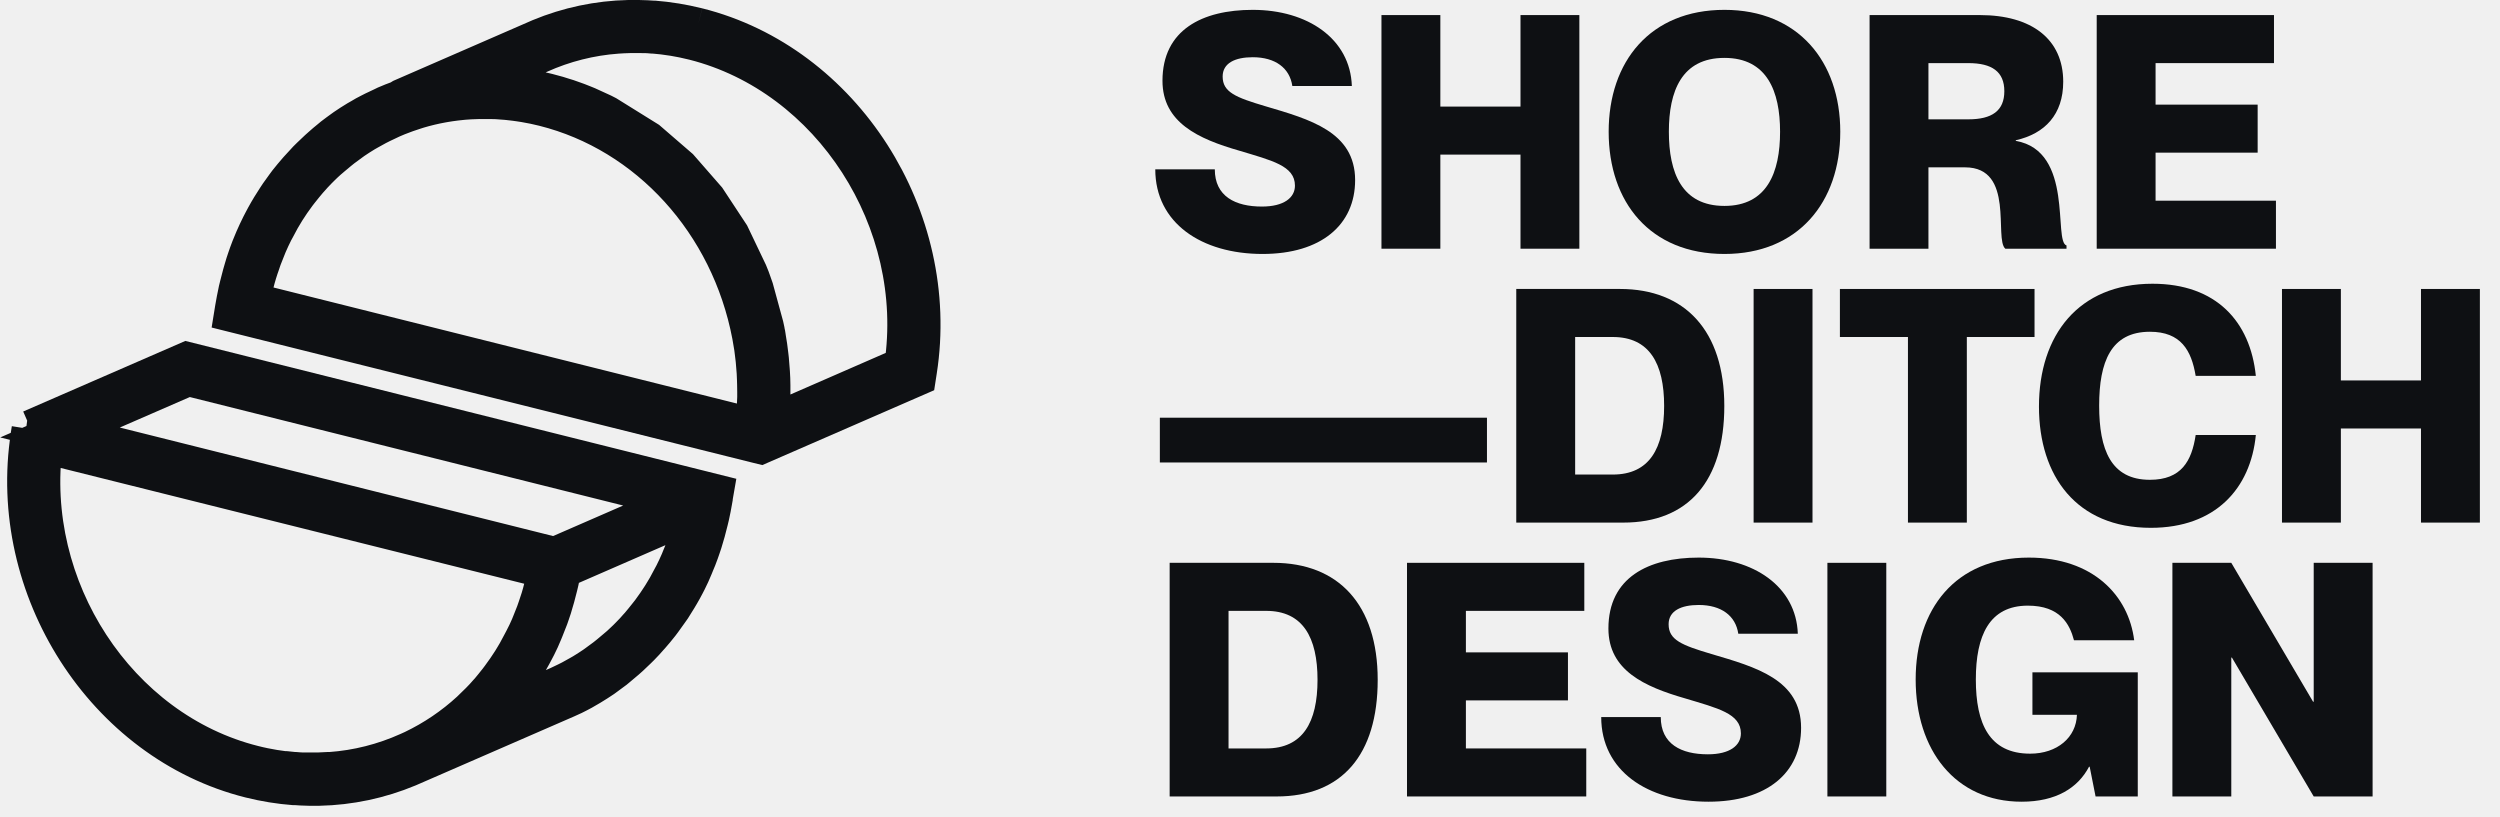
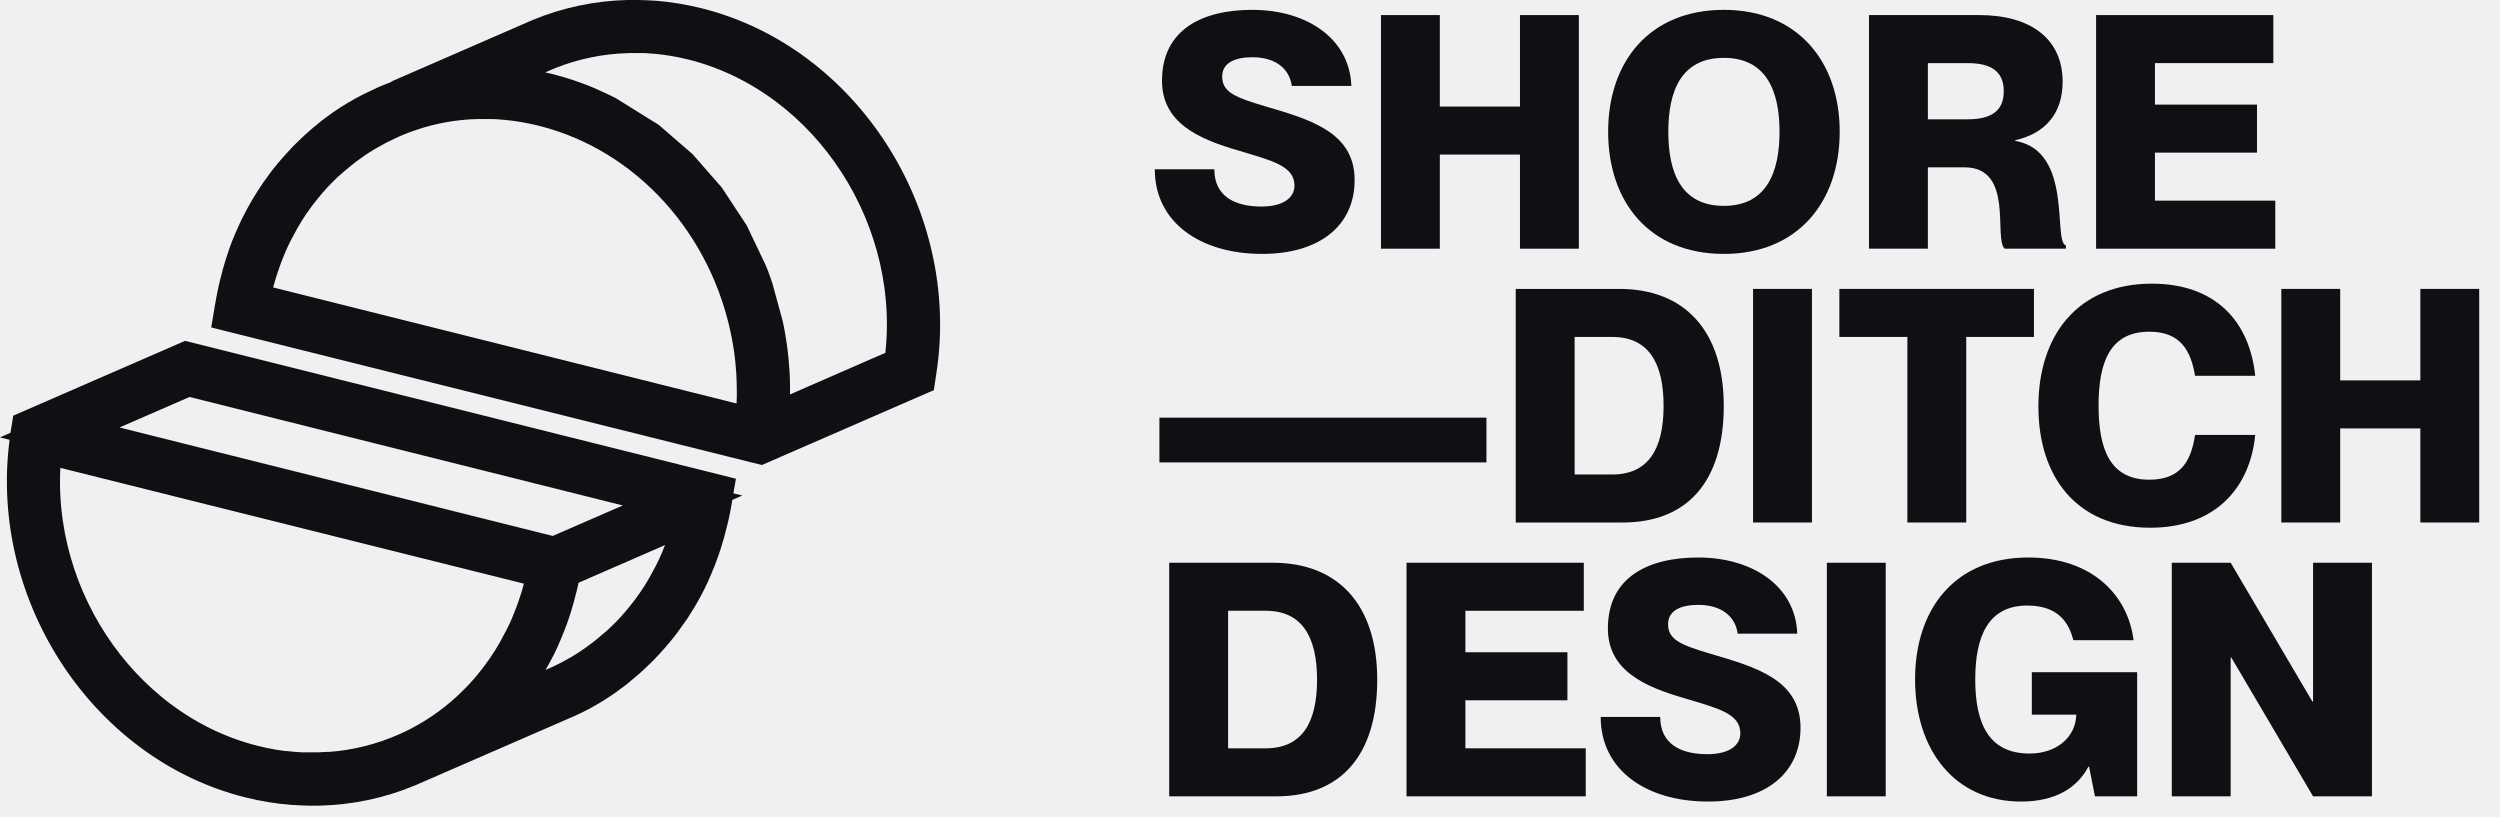
<svg xmlns="http://www.w3.org/2000/svg" width="101" height="33" viewBox="0 0 101 33" fill="none">
-   <g clip-path="url(#clip0_9418_1733)">
-     <path d="M51.126 4.293C49.924 3.936 49.395 3.725 49.395 3.091C49.395 2.55 49.897 2.312 50.611 2.312C51.523 2.312 52.104 2.748 52.21 3.474H54.615C54.549 1.56 52.818 0.398 50.611 0.398C48.576 0.398 46.964 1.204 46.964 3.263C46.964 4.953 48.417 5.613 50.069 6.088C51.377 6.484 52.316 6.695 52.316 7.5C52.316 7.989 51.867 8.345 50.981 8.345C49.911 8.345 49.078 7.936 49.078 6.84H46.673C46.673 9.005 48.536 10.26 51.007 10.26C53.373 10.26 54.747 9.085 54.747 7.276C54.747 5.322 52.91 4.821 51.126 4.293V4.293" fill="#0E1013" />
-     <path d="M55.811 0.609V10.048H58.19V6.246H61.428V10.048H63.806V0.609H61.428V4.306H58.19V0.609H55.811V0.609" fill="#0E1013" />
-     <path d="M69.668 10.26C72.642 10.26 74.347 8.174 74.347 5.322C74.347 2.484 72.642 0.398 69.668 0.398C66.669 0.398 64.99 2.484 64.99 5.322C64.99 8.174 66.669 10.26 69.668 10.26V10.26M69.668 8.319C67.937 8.319 67.422 6.972 67.422 5.322C67.422 3.685 67.937 2.339 69.668 2.339C71.386 2.339 71.915 3.685 71.915 5.322C71.915 6.972 71.386 8.319 69.668 8.319V8.319" fill="#0E1013" />
-     <path d="M75.531 10.048H77.909V6.761H79.39C81.412 6.761 80.553 9.652 81.015 10.048H83.487V9.916C82.945 9.758 83.804 6.101 81.438 5.692V5.666C82.614 5.402 83.354 4.623 83.354 3.303C83.354 1.586 82.086 0.609 79.984 0.609H75.531V10.048V10.048M77.909 2.55H79.522C80.473 2.55 80.975 2.893 80.975 3.685C80.975 4.477 80.473 4.821 79.522 4.821H77.909V2.55V2.55" fill="#0E1013" />
-     <path d="M87.085 4.227V2.55H91.869V0.609H84.707V10.048H91.948V8.108H87.085V6.167H91.209V4.227H87.085V4.227" fill="#0E1013" />
-     <path d="M46.858 16.875V18.684H60.073V16.875H46.858V16.875" fill="#0E1013" />
-     <path d="M61.257 21.113H65.579C68.209 21.113 69.662 19.436 69.662 16.4C69.662 13.364 68.076 11.674 65.447 11.674H61.257V21.113V21.113M63.636 13.615H65.156C66.636 13.615 67.231 14.684 67.231 16.4C67.231 18.116 66.636 19.172 65.156 19.172H63.636V13.615V13.615" fill="#0E1013" />
-     <path d="M70.846 11.674V21.113H73.225V11.674H70.846V11.674" fill="#0E1013" />
-     <path d="M77.081 21.113H79.46V13.615H82.195V11.674H74.332V13.615H77.081V21.113V21.113" fill="#0E1013" />
-     <path d="M88.705 15.185H91.136C90.912 12.994 89.537 11.463 86.96 11.463C83.974 11.463 82.374 13.535 82.374 16.426C82.374 19.238 83.894 21.324 86.894 21.324C89.498 21.324 90.925 19.74 91.136 17.575H88.705C88.546 18.631 88.123 19.384 86.855 19.384C85.282 19.384 84.806 18.169 84.806 16.387C84.806 14.618 85.282 13.403 86.855 13.403C88.11 13.403 88.533 14.156 88.705 15.185V15.185" fill="#0E1013" />
-     <path d="M92.192 11.674V21.113H94.571V17.311H97.808V21.113H100.187V11.674H97.808V15.37H94.571V11.674H92.192V11.674" fill="#0E1013" />
-     <path d="M47.254 32.177H51.576C54.206 32.177 55.659 30.501 55.659 27.465C55.659 24.428 54.074 22.738 51.444 22.738H47.254V32.177V32.177M49.633 24.679H51.153C52.633 24.679 53.228 25.748 53.228 27.465C53.228 29.181 52.633 30.237 51.153 30.237H49.633V24.679V24.679" fill="#0E1013" />
-     <path d="M59.222 26.356V24.679H64.006V22.738H56.843V32.177H64.085V30.237H59.222V28.296H63.345V26.356H59.222V26.356" fill="#0E1013" />
-     <path d="M69.143 26.422C67.941 26.065 67.412 25.854 67.412 25.22C67.412 24.679 67.914 24.441 68.628 24.441C69.54 24.441 70.121 24.877 70.227 25.603H72.632C72.566 23.689 70.835 22.527 68.628 22.527C66.593 22.527 64.98 23.332 64.98 25.392C64.98 27.082 66.434 27.742 68.086 28.217C69.394 28.613 70.332 28.824 70.332 29.63C70.332 30.118 69.883 30.474 68.998 30.474C67.927 30.474 67.095 30.065 67.095 28.969H64.689C64.689 31.134 66.553 32.389 69.024 32.389C71.39 32.389 72.764 31.214 72.764 29.405C72.764 27.451 70.927 26.95 69.143 26.422V26.422" fill="#0E1013" />
-     <path d="M73.827 22.738V32.177H76.206V22.738H73.827V22.738" fill="#0E1013" />
-     <path d="M83.789 25.867H86.221C85.996 24.059 84.555 22.527 81.965 22.527C78.992 22.527 77.393 24.613 77.393 27.451C77.393 30.303 78.992 32.389 81.674 32.389C83.062 32.389 83.947 31.834 84.397 30.976H84.423L84.661 32.177H86.366V27.161H82.11V28.877H83.908C83.881 29.788 83.115 30.448 82.018 30.448C80.366 30.448 79.824 29.233 79.824 27.451C79.824 25.682 80.366 24.468 81.925 24.468C83.234 24.468 83.617 25.22 83.789 25.867V25.867" fill="#0E1013" />
-     <path d="M87.765 32.177H90.144V26.567H90.17L93.474 32.177H95.853V22.738H93.474V28.349H93.448L90.144 22.738H87.765V32.177V32.177" fill="#0E1013" />
-     <path d="M28.18 1.094C28.035 1.058 27.891 1.025 27.741 0.994L27.647 0.976C27.535 0.954 27.422 0.932 27.307 0.913L27.213 0.9C27.099 0.882 26.986 0.865 26.871 0.851L26.801 0.843C26.68 0.829 26.56 0.818 26.437 0.807H26.392L26.136 0.791L25.786 0.78C25.658 0.78 25.53 0.78 25.393 0.78C24.166 0.808 22.954 1.063 21.82 1.534L16.247 3.961L16.131 4.033C15.95 4.098 15.77 4.169 15.592 4.246L15.522 4.28L15.481 4.3C15.36 4.353 15.244 4.408 15.111 4.475C15.054 4.503 14.996 4.532 14.941 4.561C14.813 4.626 14.694 4.69 14.574 4.765L14.428 4.848C14.257 4.951 14.092 5.058 13.933 5.167L13.855 5.223C13.727 5.317 13.591 5.412 13.463 5.512L13.308 5.641C13.206 5.724 13.103 5.808 13.005 5.898L12.846 6.04C12.746 6.13 12.649 6.223 12.554 6.317L12.414 6.455C12.294 6.584 12.173 6.712 12.059 6.841L12.011 6.895C11.882 7.039 11.762 7.191 11.626 7.358L11.519 7.502C11.434 7.615 11.351 7.731 11.27 7.848C11.229 7.909 11.19 7.969 11.15 8.03C11.075 8.143 11.004 8.257 10.933 8.373L10.913 8.408C10.883 8.458 10.853 8.507 10.824 8.557C10.748 8.686 10.676 8.825 10.605 8.958L10.531 9.101C10.438 9.287 10.349 9.477 10.268 9.663L10.215 9.792C10.152 9.943 10.087 10.096 10.034 10.25C10.014 10.308 9.994 10.364 9.962 10.457C9.916 10.592 9.871 10.727 9.834 10.864C9.811 10.938 9.789 11.013 9.769 11.088C9.728 11.232 9.691 11.376 9.656 11.524L9.607 11.724C9.556 11.957 9.499 12.261 9.465 12.464L9.435 12.649L30.549 17.924L30.728 17.968L37.035 15.221L37.073 14.975C38.038 8.787 34.051 2.563 28.18 1.094ZM30.564 15.837C30.564 15.909 30.564 15.981 30.564 16.052L30.553 16.309C30.553 16.39 30.545 16.473 30.54 16.554L30.515 16.82C30.515 16.898 30.501 16.977 30.494 17.053L30.463 17.281L10.119 12.186C10.139 12.074 10.164 11.96 10.19 11.836C10.199 11.796 10.208 11.758 10.219 11.715L10.236 11.647C10.27 11.508 10.304 11.369 10.343 11.233C10.363 11.162 10.384 11.093 10.405 11.022C10.445 10.893 10.486 10.765 10.534 10.636L10.557 10.565L10.601 10.437C10.655 10.29 10.713 10.146 10.773 10.002L10.822 9.881C10.899 9.703 10.982 9.525 11.07 9.35L11.141 9.221C11.207 9.092 11.277 8.964 11.348 8.835L11.452 8.661C11.518 8.551 11.58 8.443 11.656 8.336C11.693 8.278 11.73 8.221 11.768 8.166C11.845 8.054 11.923 7.946 12.005 7.837L12.105 7.708C12.233 7.55 12.344 7.407 12.458 7.276L12.505 7.224C12.614 7.096 12.728 6.977 12.842 6.86L12.97 6.732C13.061 6.643 13.152 6.555 13.245 6.474L13.395 6.346C13.49 6.263 13.585 6.184 13.684 6.104L13.828 5.988C13.949 5.894 14.073 5.804 14.2 5.714L14.273 5.661C14.419 5.561 14.575 5.462 14.735 5.364L14.872 5.286C14.986 5.22 15.102 5.157 15.219 5.094C15.271 5.066 15.323 5.04 15.394 5.005C15.502 4.951 15.613 4.898 15.729 4.846L15.831 4.798C15.982 4.732 16.134 4.669 16.289 4.614L16.417 4.566C16.534 4.524 16.65 4.485 16.767 4.449L16.895 4.408C17.212 4.314 17.534 4.237 17.859 4.178L17.968 4.159C18.096 4.136 18.239 4.116 18.399 4.096L18.477 4.087C18.646 4.067 18.815 4.051 18.989 4.042C19.224 4.027 19.485 4.025 19.785 4.031H19.877C19.95 4.031 20.022 4.031 20.114 4.039C20.206 4.047 20.337 4.053 20.446 4.064L20.521 4.071C20.62 4.082 20.72 4.092 20.816 4.105L20.974 4.127L21.196 4.161L21.581 4.233C21.709 4.26 21.837 4.29 21.973 4.323C26.2 5.382 29.489 8.996 30.355 13.55C30.386 13.714 30.414 13.879 30.439 14.044L30.462 14.228C30.476 14.336 30.49 14.443 30.501 14.551L30.519 14.769C30.527 14.865 30.536 14.96 30.542 15.056L30.553 15.313C30.553 15.395 30.56 15.477 30.56 15.558L30.564 15.837ZM36.508 14.793L31.07 17.166L31.079 17.106C31.09 17.001 31.099 16.898 31.108 16.796L31.126 16.591C31.133 16.491 31.138 16.39 31.143 16.258L31.152 16.074C31.152 15.938 31.152 15.8 31.152 15.661V15.558C31.152 15.386 31.143 15.213 31.133 15.043L31.122 14.901C31.114 14.772 31.105 14.65 31.092 14.525L31.07 14.332C31.057 14.223 31.044 14.115 31.029 14.005L30.97 13.637L30.961 13.573C30.954 13.517 30.944 13.461 30.929 13.406L30.922 13.359L30.879 13.161L30.469 11.659C30.449 11.597 30.426 11.53 30.39 11.436L30.321 11.243C30.294 11.174 30.267 11.105 30.232 11.022L29.501 9.491L28.554 8.053L27.444 6.782L26.163 5.675L24.497 4.639C24.453 4.614 24.407 4.592 24.36 4.57L23.729 4.281L23.574 4.218L23.334 4.123L23.175 4.066L22.932 3.98L22.728 3.917L22.525 3.853C22.387 3.813 22.249 3.776 22.11 3.741C21.971 3.706 21.834 3.674 21.696 3.645L21.29 3.57C21.205 3.554 21.119 3.542 21.022 3.528L20.894 3.509C20.789 3.496 20.684 3.485 20.579 3.474L20.501 3.467C20.382 3.455 20.264 3.446 20.117 3.438C19.932 3.428 19.746 3.424 19.55 3.424H19.499C19.328 3.424 19.157 3.424 18.987 3.44H18.914L21.604 2.268L21.788 2.184C22.785 1.736 23.852 1.466 24.941 1.388C25.096 1.376 25.251 1.37 25.417 1.365C25.584 1.359 25.785 1.365 25.967 1.365H26.038C26.142 1.365 26.246 1.375 26.352 1.384H26.396C26.509 1.392 26.621 1.404 26.736 1.417L26.806 1.425C26.912 1.437 27.018 1.453 27.126 1.47L27.216 1.483C27.322 1.501 27.428 1.521 27.536 1.542L27.628 1.56C27.765 1.588 27.902 1.619 28.039 1.654C33.591 3.06 37.376 8.938 36.503 14.793H36.508Z" fill="#0E1013" />
-     <path d="M28.18 1.094C28.035 1.058 27.891 1.025 27.741 0.994L27.647 0.976C27.535 0.954 27.422 0.932 27.307 0.913L27.213 0.9C27.099 0.882 26.986 0.865 26.871 0.851L26.801 0.843C26.68 0.829 26.56 0.818 26.437 0.807H26.392L26.136 0.791L25.786 0.78C25.658 0.78 25.53 0.78 25.393 0.78C24.166 0.808 22.954 1.063 21.82 1.534L16.247 3.961L16.131 4.033C15.95 4.098 15.77 4.169 15.592 4.246L15.522 4.28L15.481 4.3C15.36 4.353 15.244 4.408 15.111 4.475C15.054 4.503 14.996 4.532 14.941 4.561C14.813 4.626 14.694 4.69 14.574 4.765L14.428 4.848C14.257 4.951 14.092 5.058 13.933 5.167L13.855 5.223C13.727 5.317 13.591 5.412 13.463 5.512L13.308 5.641C13.206 5.724 13.103 5.808 13.005 5.898L12.846 6.04C12.746 6.13 12.649 6.223 12.554 6.317L12.414 6.455C12.294 6.584 12.173 6.712 12.059 6.841L12.011 6.895C11.882 7.039 11.762 7.191 11.626 7.358L11.519 7.502C11.434 7.615 11.351 7.731 11.27 7.848C11.229 7.909 11.19 7.969 11.15 8.03C11.075 8.143 11.004 8.257 10.933 8.373L10.913 8.408C10.883 8.458 10.853 8.507 10.824 8.557C10.748 8.686 10.676 8.825 10.605 8.958L10.531 9.101C10.438 9.287 10.349 9.477 10.268 9.663L10.215 9.792C10.152 9.943 10.087 10.096 10.034 10.25C10.014 10.308 9.994 10.365 9.962 10.457C9.916 10.592 9.871 10.727 9.834 10.864C9.811 10.938 9.789 11.013 9.769 11.088C9.728 11.232 9.691 11.376 9.656 11.524L9.607 11.724C9.556 11.957 9.499 12.261 9.465 12.464L9.435 12.649L30.549 17.924L30.728 17.968L37.035 15.221L37.073 14.975C38.038 8.787 34.051 2.563 28.18 1.094V1.094M30.564 15.837C30.564 15.909 30.564 15.981 30.564 16.052L30.553 16.309C30.553 16.39 30.545 16.473 30.54 16.554L30.515 16.82C30.515 16.898 30.501 16.977 30.494 17.053L30.463 17.281L10.119 12.186C10.139 12.074 10.164 11.96 10.19 11.836C10.199 11.796 10.208 11.758 10.219 11.715L10.236 11.647C10.27 11.508 10.304 11.369 10.343 11.233C10.363 11.162 10.384 11.093 10.405 11.022C10.445 10.893 10.486 10.765 10.534 10.636L10.557 10.565L10.601 10.437C10.655 10.29 10.713 10.146 10.773 10.002L10.822 9.881C10.899 9.703 10.982 9.525 11.07 9.35L11.141 9.221C11.207 9.092 11.277 8.964 11.348 8.835L11.452 8.661C11.518 8.551 11.58 8.443 11.656 8.336C11.693 8.278 11.73 8.221 11.768 8.166C11.845 8.054 11.923 7.946 12.005 7.837L12.105 7.708C12.233 7.55 12.344 7.407 12.458 7.276L12.505 7.224C12.614 7.096 12.728 6.977 12.842 6.86L12.97 6.732C13.061 6.643 13.152 6.555 13.245 6.474L13.395 6.346C13.49 6.263 13.585 6.184 13.684 6.104L13.828 5.988C13.949 5.894 14.073 5.804 14.2 5.714L14.273 5.661C14.419 5.561 14.575 5.462 14.735 5.364L14.872 5.286C14.986 5.22 15.102 5.157 15.219 5.094C15.271 5.066 15.323 5.04 15.394 5.005C15.502 4.951 15.613 4.898 15.729 4.846L15.831 4.798C15.982 4.732 16.134 4.669 16.289 4.614L16.417 4.566C16.534 4.524 16.65 4.485 16.767 4.449L16.895 4.408C17.212 4.314 17.534 4.237 17.859 4.178L17.968 4.159C18.096 4.136 18.239 4.116 18.399 4.096L18.477 4.087C18.646 4.067 18.815 4.051 18.989 4.042C19.224 4.027 19.485 4.025 19.785 4.031H19.877C19.95 4.031 20.022 4.031 20.114 4.039C20.206 4.047 20.337 4.053 20.446 4.064L20.521 4.071C20.62 4.082 20.72 4.092 20.816 4.105L20.974 4.127L21.196 4.161L21.581 4.233C21.709 4.26 21.837 4.29 21.973 4.323C26.2 5.382 29.489 8.996 30.355 13.55C30.386 13.714 30.414 13.879 30.439 14.044L30.462 14.228C30.476 14.336 30.49 14.443 30.501 14.551L30.519 14.769C30.527 14.865 30.536 14.96 30.542 15.056L30.553 15.313C30.553 15.395 30.56 15.477 30.56 15.558L30.564 15.837V15.837M36.508 14.793L31.07 17.166L31.079 17.106C31.09 17.001 31.099 16.898 31.108 16.796L31.126 16.591C31.133 16.491 31.138 16.39 31.143 16.258L31.152 16.074C31.152 15.938 31.152 15.8 31.152 15.661V15.558C31.152 15.386 31.143 15.213 31.133 15.043L31.122 14.901C31.114 14.772 31.105 14.65 31.092 14.525L31.07 14.332C31.057 14.223 31.044 14.115 31.029 14.005L30.97 13.637L30.961 13.573C30.954 13.517 30.944 13.461 30.929 13.406L30.922 13.359L30.879 13.161L30.469 11.659C30.449 11.597 30.426 11.53 30.39 11.436L30.321 11.243C30.294 11.174 30.267 11.105 30.232 11.022L29.501 9.491L28.554 8.053L27.444 6.782L26.163 5.675L24.497 4.639C24.453 4.614 24.407 4.592 24.36 4.57L23.729 4.281L23.574 4.218L23.334 4.123L23.175 4.066L22.932 3.98L22.728 3.917L22.525 3.853C22.387 3.813 22.249 3.776 22.11 3.741C21.971 3.706 21.834 3.674 21.696 3.645L21.29 3.57C21.205 3.554 21.119 3.542 21.022 3.528L20.894 3.509C20.789 3.496 20.684 3.485 20.579 3.474L20.501 3.467C20.382 3.455 20.264 3.446 20.117 3.438C19.932 3.428 19.746 3.424 19.55 3.424H19.499C19.328 3.424 19.157 3.424 18.987 3.44H18.914L21.604 2.268L21.788 2.184C22.785 1.736 23.852 1.466 24.941 1.388C25.096 1.376 25.251 1.37 25.417 1.365C25.584 1.359 25.785 1.365 25.967 1.365H26.038C26.142 1.365 26.246 1.375 26.352 1.384H26.396C26.509 1.392 26.621 1.404 26.736 1.417L26.806 1.425C26.912 1.437 27.018 1.453 27.126 1.47L27.216 1.483C27.322 1.501 27.428 1.521 27.536 1.542L27.628 1.56C27.765 1.588 27.902 1.619 28.039 1.654C33.591 3.06 37.376 8.938 36.503 14.793H36.508V14.793" stroke="#0E1013" stroke-width="1.561" />
-     <path d="M1.249 17.341L1.214 17.559V17.587C0.247 23.762 4.235 29.99 10.106 31.46C10.25 31.496 10.396 31.529 10.545 31.56L10.638 31.577C10.752 31.599 10.864 31.621 10.98 31.64L11.074 31.654C11.187 31.671 11.299 31.689 11.415 31.702L11.486 31.71C11.607 31.724 11.727 31.737 11.849 31.746H11.894C11.98 31.746 12.064 31.757 12.15 31.761L12.497 31.773C12.625 31.773 12.753 31.773 12.893 31.773C14.125 31.746 15.341 31.489 16.48 31.015L22.884 28.227C22.979 28.183 23.073 28.141 23.165 28.099L23.351 28.005C23.479 27.939 23.598 27.876 23.718 27.801L23.864 27.716C24.035 27.613 24.2 27.507 24.36 27.399L24.438 27.342C24.566 27.25 24.701 27.153 24.829 27.054L24.984 26.925C25.088 26.842 25.189 26.757 25.289 26.668L25.448 26.526C25.546 26.436 25.644 26.344 25.738 26.25L25.878 26.112C26.006 25.984 26.121 25.855 26.233 25.726L26.283 25.672C26.411 25.531 26.529 25.38 26.667 25.209L26.775 25.065C26.859 24.952 26.943 24.836 27.022 24.72C27.063 24.66 27.104 24.599 27.15 24.538C27.223 24.426 27.295 24.311 27.383 24.163C27.414 24.113 27.446 24.062 27.474 24.01C27.551 23.882 27.624 23.744 27.695 23.609L27.769 23.466C27.862 23.279 27.951 23.09 28.025 22.904L28.077 22.775C28.14 22.625 28.206 22.472 28.257 22.32L28.33 22.11C28.376 21.981 28.421 21.84 28.458 21.704C28.481 21.629 28.503 21.556 28.524 21.48C28.564 21.337 28.601 21.192 28.636 21.046L28.685 20.843C28.733 20.628 28.77 20.433 28.802 20.246L28.822 20.135V20.108L28.854 19.924L7.556 14.595L1.249 17.341ZM19.001 28.713C18.311 29.348 17.531 29.875 16.687 30.279L16.499 30.364C15.501 30.814 14.432 31.085 13.341 31.162H13.243C13.115 31.169 12.994 31.177 12.869 31.18C12.685 31.18 12.501 31.18 12.318 31.18H12.227C12.13 31.18 12.032 31.169 11.935 31.162H11.89C11.777 31.153 11.665 31.141 11.547 31.127H11.48C11.374 31.114 11.267 31.097 11.159 31.081L11.069 31.068C10.963 31.051 10.856 31.029 10.749 31.009L10.658 30.992C10.521 30.963 10.383 30.933 10.245 30.897C4.737 29.519 0.974 23.732 1.759 17.928L22.111 23.011C22.089 23.121 22.066 23.236 22.038 23.359L21.992 23.55C21.96 23.689 21.924 23.826 21.885 23.963C21.866 24.033 21.844 24.104 21.824 24.175C21.784 24.303 21.742 24.432 21.696 24.561L21.628 24.756C21.573 24.903 21.516 25.047 21.455 25.192L21.406 25.312C21.331 25.488 21.246 25.666 21.15 25.847L21.082 25.976C21.014 26.105 20.946 26.233 20.875 26.362L20.771 26.537C20.704 26.646 20.643 26.754 20.566 26.862C20.529 26.919 20.492 26.976 20.453 27.032C20.376 27.144 20.298 27.252 20.218 27.36L20.116 27.495C19.988 27.655 19.878 27.796 19.764 27.929L19.717 27.979C19.609 28.108 19.495 28.225 19.38 28.343L19.001 28.713ZM28.095 20.716L28.049 20.907C28.016 21.046 27.981 21.184 27.942 21.32L27.88 21.531C27.84 21.66 27.798 21.788 27.752 21.917L27.733 21.972C27.718 22.019 27.702 22.066 27.683 22.114C27.631 22.261 27.573 22.405 27.511 22.55L27.463 22.67C27.387 22.847 27.304 23.026 27.215 23.201L27.145 23.33C27.077 23.458 27.009 23.587 26.938 23.716L26.834 23.89C26.767 24 26.706 24.108 26.621 24.228L26.516 24.386C26.44 24.497 26.361 24.606 26.282 24.714L26.18 24.843C26.052 25.003 25.94 25.146 25.828 25.275L25.779 25.328C25.672 25.456 25.558 25.572 25.444 25.689L25.316 25.818C25.226 25.906 25.134 25.994 25.042 26.075L24.89 26.204C24.797 26.286 24.701 26.366 24.604 26.444L24.459 26.56C24.338 26.654 24.214 26.744 24.087 26.834L24.013 26.887C23.868 26.986 23.713 27.086 23.55 27.185L23.415 27.262C23.299 27.329 23.184 27.391 23.068 27.455L22.892 27.543C22.783 27.598 22.673 27.651 22.563 27.7L22.27 27.828L19.491 29.039L19.513 29.018L19.662 28.872L19.8 28.735C19.928 28.607 20.043 28.478 20.155 28.349L20.203 28.295C20.331 28.153 20.452 28.001 20.588 27.832L20.702 27.706C20.786 27.593 20.869 27.477 20.949 27.361L21.069 27.18C21.144 27.067 21.215 26.952 21.286 26.835L21.395 26.651C21.471 26.523 21.543 26.385 21.614 26.25L21.689 26.107C21.783 25.921 21.871 25.73 21.945 25.545L21.998 25.416C22.061 25.265 22.122 25.112 22.179 24.957L22.25 24.751C22.297 24.622 22.341 24.48 22.378 24.342C22.4 24.269 22.422 24.194 22.443 24.121C22.483 23.977 22.521 23.831 22.556 23.685L22.604 23.483C22.642 23.309 22.676 23.148 22.704 22.994L28.111 20.638L28.095 20.716ZM27.591 20.223L22.414 22.478L2.425 17.472L7.601 15.219L27.591 20.223Z" fill="#0E1013" />
-     <path d="M1.249 17.341L1.214 17.559V17.587C0.247 23.762 4.235 29.99 10.106 31.46C10.25 31.496 10.396 31.529 10.545 31.56L10.638 31.577C10.752 31.599 10.864 31.621 10.98 31.64L11.074 31.654C11.187 31.671 11.299 31.689 11.415 31.702L11.486 31.71C11.607 31.724 11.727 31.737 11.849 31.746H11.894C11.98 31.746 12.064 31.757 12.15 31.761L12.497 31.773C12.625 31.773 12.753 31.773 12.893 31.773C14.125 31.746 15.341 31.489 16.48 31.015V31.015L22.884 28.227C22.979 28.183 23.073 28.141 23.165 28.099L23.351 28.005C23.479 27.939 23.598 27.876 23.718 27.801L23.864 27.716C24.035 27.613 24.2 27.507 24.36 27.399L24.438 27.342C24.566 27.25 24.701 27.153 24.829 27.054L24.984 26.925C25.088 26.842 25.189 26.757 25.289 26.668L25.448 26.526C25.546 26.436 25.644 26.344 25.738 26.25L25.878 26.112C26.006 25.984 26.121 25.855 26.233 25.726L26.283 25.672C26.411 25.531 26.529 25.38 26.667 25.209L26.775 25.065C26.859 24.952 26.943 24.836 27.022 24.72C27.063 24.66 27.104 24.599 27.15 24.538C27.223 24.426 27.295 24.311 27.383 24.163C27.414 24.113 27.446 24.062 27.474 24.01C27.551 23.882 27.624 23.744 27.695 23.609L27.769 23.466C27.862 23.279 27.951 23.09 28.025 22.904L28.077 22.775C28.14 22.625 28.206 22.472 28.257 22.32L28.33 22.11C28.376 21.981 28.421 21.84 28.458 21.704C28.481 21.629 28.503 21.556 28.524 21.48C28.564 21.337 28.601 21.192 28.636 21.046L28.685 20.843C28.733 20.628 28.77 20.433 28.802 20.246L28.822 20.135V20.108L28.854 19.924L7.556 14.595L1.249 17.341V17.341M19.001 28.713C18.311 29.348 17.531 29.875 16.687 30.279V30.279L16.499 30.364C15.501 30.814 14.432 31.085 13.341 31.162H13.243C13.115 31.169 12.994 31.177 12.869 31.18C12.685 31.18 12.501 31.18 12.318 31.18H12.227C12.13 31.18 12.032 31.169 11.935 31.162H11.89C11.777 31.153 11.665 31.141 11.547 31.127H11.48C11.374 31.114 11.267 31.097 11.159 31.081L11.069 31.068C10.963 31.051 10.856 31.029 10.749 31.009L10.658 30.992C10.521 30.963 10.383 30.933 10.245 30.897C4.737 29.519 0.974 23.732 1.759 17.928L22.111 23.011C22.089 23.121 22.066 23.236 22.038 23.359L21.992 23.55C21.96 23.689 21.924 23.826 21.885 23.963C21.866 24.033 21.844 24.104 21.824 24.175C21.784 24.303 21.742 24.432 21.696 24.561L21.628 24.756C21.573 24.903 21.516 25.047 21.455 25.192L21.406 25.312C21.331 25.488 21.246 25.666 21.15 25.847L21.082 25.976C21.014 26.105 20.946 26.233 20.875 26.362L20.771 26.537C20.704 26.646 20.643 26.754 20.566 26.862C20.529 26.919 20.492 26.976 20.453 27.032C20.376 27.144 20.298 27.252 20.218 27.36L20.116 27.495C19.988 27.655 19.878 27.796 19.764 27.929L19.717 27.979C19.609 28.108 19.495 28.225 19.38 28.343L19.001 28.713V28.713M28.095 20.716L28.049 20.907C28.016 21.046 27.981 21.184 27.942 21.32L27.88 21.531C27.84 21.66 27.798 21.788 27.752 21.917L27.733 21.972C27.718 22.019 27.702 22.066 27.683 22.114C27.631 22.261 27.573 22.405 27.511 22.55L27.463 22.67C27.387 22.847 27.304 23.026 27.215 23.201L27.145 23.33C27.077 23.458 27.009 23.587 26.938 23.716L26.834 23.89C26.767 24 26.706 24.108 26.621 24.228L26.516 24.386C26.44 24.497 26.361 24.606 26.282 24.714L26.18 24.843C26.052 25.003 25.94 25.146 25.828 25.275L25.779 25.328C25.672 25.456 25.558 25.572 25.444 25.689L25.316 25.818C25.226 25.906 25.134 25.994 25.042 26.075L24.89 26.204C24.797 26.286 24.701 26.366 24.604 26.444L24.459 26.56C24.338 26.654 24.214 26.744 24.087 26.834L24.013 26.887C23.868 26.986 23.713 27.086 23.55 27.185L23.415 27.262C23.299 27.329 23.184 27.391 23.068 27.455L22.892 27.543C22.783 27.598 22.673 27.651 22.563 27.7L22.27 27.828L19.491 29.039L19.513 29.018L19.662 28.872L19.8 28.735C19.928 28.607 20.043 28.478 20.155 28.349L20.203 28.295C20.331 28.153 20.452 28.001 20.588 27.832L20.702 27.706C20.786 27.593 20.869 27.477 20.949 27.361L21.069 27.18C21.144 27.067 21.215 26.952 21.286 26.835L21.395 26.651C21.471 26.523 21.543 26.385 21.614 26.25L21.689 26.107C21.783 25.921 21.871 25.73 21.945 25.545L21.998 25.416C22.061 25.265 22.122 25.112 22.179 24.957L22.25 24.751C22.297 24.622 22.341 24.48 22.378 24.342C22.4 24.269 22.422 24.194 22.443 24.121C22.483 23.977 22.521 23.831 22.556 23.685L22.604 23.483C22.642 23.309 22.676 23.148 22.704 22.994L28.111 20.638L28.095 20.716V20.716M27.591 20.223L22.414 22.478L2.425 17.472L7.601 15.219L27.591 20.223V20.223" stroke="#0E1013" stroke-width="1.561" />
-   </g>
-   <defs>
-     <clipPath id="clip0_9418_1733">
-       <rect width="101" height="32.99" fill="white" />
-     </clipPath>
-   </defs>
+   <path d="M51.107 4.292C49.905 3.935 49.376 3.724 49.376 3.091C49.376 2.549 49.878 2.312 50.592 2.312C51.504 2.312 52.085 2.747 52.191 3.473H54.595C54.529 1.559 52.798 0.398 50.592 0.398C48.557 0.398 46.945 1.203 46.945 3.262C46.945 4.952 48.398 5.612 50.05 6.087C51.358 6.483 52.296 6.694 52.296 7.499C52.296 7.987 51.847 8.344 50.962 8.344C49.892 8.344 49.059 7.935 49.059 6.839H46.654C46.654 9.004 48.517 10.258 50.988 10.258C53.353 10.258 54.727 9.083 54.727 7.275C54.727 5.321 52.891 4.82 51.107 4.292Z" fill="#0E1013" />
+   <path d="M55.791 0.609V10.047H58.169V6.245H61.407V10.047H63.785V0.609H61.407V4.305H58.169V0.609H55.791Z" fill="#0E1013" />
+   <path d="M69.646 10.258C72.619 10.258 74.324 8.172 74.324 5.321C74.324 2.483 72.619 0.398 69.646 0.398C66.647 0.398 64.969 2.483 64.969 5.321C64.969 8.172 66.647 10.258 69.646 10.258ZM69.646 8.317C67.915 8.317 67.4 6.971 67.4 5.321C67.4 3.685 67.915 2.338 69.646 2.338C71.364 2.338 71.893 3.685 71.893 5.321C71.893 6.971 71.364 8.317 69.646 8.317Z" fill="#0E1013" />
+   <path d="M75.508 10.047H77.886V6.76H79.366C81.388 6.76 80.529 9.651 80.991 10.047H83.462V9.915C82.92 9.756 83.779 6.1 81.414 5.691V5.665C82.59 5.401 83.33 4.622 83.33 3.302C83.33 1.586 82.062 0.609 79.961 0.609H75.508V10.047ZM77.886 2.55H79.498C80.45 2.55 80.952 2.893 80.952 3.685C80.952 4.477 80.45 4.82 79.498 4.82H77.886V2.55Z" fill="#0E1013" />
+   <path d="M87.06 4.226V2.55H91.843V0.609H84.682V10.047H91.922V8.106H87.06V6.166H91.183V4.226H87.06Z" fill="#0E1013" />
+   <path d="M46.84 16.873V18.681H60.053V16.873H46.84Z" fill="#0E1013" />
+   <path d="M61.236 21.109H65.557C68.186 21.109 69.64 19.433 69.64 16.397C69.64 13.361 68.055 11.672 65.425 11.672H61.236V21.109ZM63.615 13.612H65.134C66.614 13.612 67.209 14.681 67.209 16.397C67.209 18.113 66.614 19.169 65.134 19.169H63.615V13.612Z" fill="#0E1013" />
+   <path d="M70.824 11.672V21.109H73.203V11.672H70.824Z" fill="#0E1013" />
+   <path d="M77.058 21.109H79.436V13.612H82.171V11.672H74.31V13.612H77.058V21.109Z" fill="#0E1013" />
+   <path d="M88.68 15.183H91.111C90.886 12.992 89.512 11.46 86.936 11.46C83.949 11.46 82.351 13.533 82.351 16.423C82.351 19.235 83.87 21.32 86.87 21.32C89.473 21.32 90.9 19.736 91.111 17.572H88.68C88.521 18.628 88.098 19.38 86.83 19.38C85.257 19.38 84.782 18.166 84.782 16.384C84.782 14.615 85.257 13.401 86.83 13.401C88.085 13.401 88.508 14.153 88.68 15.183Z" fill="#0E1013" />
+   <path d="M92.166 11.672V21.109H94.544V17.308H97.782V21.109H100.16V11.672H97.782V15.368H94.544V11.672H92.166Z" fill="#0E1013" />
+   <path d="M47.236 32.172H51.557C54.187 32.172 55.64 30.496 55.64 27.46C55.64 24.424 54.054 22.735 51.425 22.735H47.236V32.172ZM49.615 24.675H51.134C52.614 24.675 53.209 25.744 53.209 27.46C53.209 29.176 52.614 30.232 51.134 30.232H49.615V24.675Z" fill="#0E1013" />
+   <path d="M59.202 26.351V24.675H63.985V22.735H56.823V32.172H64.064V30.232H59.202V28.292H63.324V26.351H59.202Z" fill="#0E1013" />
+   <path d="M69.121 26.417C67.918 26.061 67.39 25.85 67.39 25.216C67.39 24.675 67.892 24.437 68.606 24.437C69.517 24.437 70.099 24.873 70.204 25.599H72.609C72.543 23.685 70.812 22.523 68.606 22.523C66.571 22.523 64.959 23.328 64.959 25.388C64.959 27.077 66.412 27.737 68.064 28.212C69.372 28.608 70.31 28.819 70.31 29.625C70.31 30.113 69.861 30.469 68.975 30.469C67.905 30.469 67.073 30.06 67.073 28.965H64.668C64.668 31.129 66.531 32.383 69.002 32.383C71.367 32.383 72.741 31.208 72.741 29.4C72.741 27.447 70.905 26.945 69.121 26.417Z" fill="#0E1013" />
+   <path d="M73.805 22.735V32.172H76.183V22.735H73.805Z" fill="#0E1013" />
+   <path d="M83.764 25.863H86.196C85.971 24.055 84.531 22.523 81.941 22.523C78.968 22.523 77.369 24.609 77.369 27.447C77.369 30.298 78.968 32.383 81.65 32.383C83.038 32.383 83.923 31.829 84.372 30.971H84.398L84.636 32.172H86.341V27.156H82.086V28.872H83.883C83.857 29.783 83.09 30.443 81.994 30.443C80.342 30.443 79.8 29.229 79.8 27.447C79.8 25.678 80.342 24.464 81.901 24.464C83.209 24.464 83.593 25.216 83.764 25.863Z" fill="#0E1013" />
+   <path d="M87.74 32.172H90.119V26.563H90.145L93.448 32.172H95.827V22.735H93.448V28.345H93.422L90.119 22.735H87.74V32.172Z" fill="#0E1013" />
+   <path d="M28.165 1.094C28.02 1.058 27.875 1.025 27.725 0.994L27.632 0.976C27.519 0.954 27.406 0.932 27.291 0.913L27.198 0.9C27.084 0.882 26.971 0.865 26.856 0.851L26.785 0.843C26.665 0.829 26.544 0.818 26.421 0.807H26.377L26.12 0.791L25.771 0.78C25.643 0.78 25.515 0.78 25.378 0.78C24.151 0.807 22.94 1.063 21.806 1.534L16.233 3.96L16.118 4.032C15.936 4.098 15.757 4.168 15.578 4.245L15.508 4.279L15.467 4.299C15.347 4.352 15.23 4.408 15.097 4.474C15.041 4.503 14.983 4.531 14.928 4.561C14.8 4.625 14.681 4.689 14.56 4.764L14.414 4.847C14.243 4.95 14.079 5.057 13.92 5.166L13.842 5.222C13.714 5.316 13.578 5.411 13.45 5.511L13.295 5.64C13.192 5.723 13.09 5.807 12.991 5.897L12.833 6.038C12.733 6.129 12.635 6.222 12.54 6.316L12.401 6.454C12.281 6.583 12.16 6.711 12.046 6.84L11.998 6.894C11.869 7.038 11.749 7.19 11.613 7.357L11.506 7.501C11.421 7.614 11.338 7.73 11.257 7.847C11.216 7.907 11.177 7.968 11.137 8.028C11.062 8.142 10.991 8.256 10.92 8.372L10.9 8.406C10.87 8.457 10.84 8.506 10.812 8.556C10.735 8.684 10.663 8.823 10.592 8.957L10.518 9.1C10.425 9.285 10.336 9.475 10.256 9.662L10.202 9.79C10.139 9.941 10.074 10.094 10.021 10.248C10.001 10.306 9.982 10.363 9.95 10.456C9.903 10.591 9.859 10.726 9.821 10.862C9.798 10.937 9.777 11.011 9.756 11.086C9.715 11.23 9.678 11.374 9.643 11.522L9.595 11.722C9.544 11.955 9.486 12.259 9.453 12.462L9.422 12.647L30.533 17.921L30.712 17.965L37.019 15.219L37.056 14.973C38.021 8.786 34.034 2.563 28.165 1.094ZM30.548 15.835C30.548 15.907 30.548 15.979 30.548 16.049L30.537 16.307C30.537 16.388 30.529 16.47 30.524 16.551L30.499 16.817C30.499 16.896 30.485 16.974 30.478 17.05L30.447 17.278L10.106 12.184C10.126 12.072 10.151 11.958 10.178 11.834C10.187 11.794 10.195 11.756 10.206 11.713L10.224 11.645C10.257 11.506 10.291 11.367 10.33 11.231C10.351 11.16 10.371 11.091 10.393 11.02C10.432 10.892 10.473 10.763 10.521 10.634L10.544 10.564L10.589 10.435C10.642 10.288 10.7 10.144 10.76 10L10.809 9.879C10.886 9.702 10.969 9.523 11.057 9.348L11.128 9.219C11.194 9.091 11.264 8.962 11.335 8.834L11.439 8.66C11.505 8.549 11.567 8.441 11.643 8.334C11.68 8.277 11.717 8.22 11.755 8.165C11.832 8.053 11.91 7.945 11.992 7.835L12.092 7.707C12.22 7.549 12.33 7.406 12.444 7.275L12.492 7.223C12.601 7.095 12.715 6.976 12.829 6.859L12.957 6.73C13.048 6.642 13.139 6.554 13.232 6.473L13.382 6.345C13.477 6.262 13.572 6.183 13.67 6.103L13.815 5.987C13.935 5.893 14.059 5.803 14.186 5.713L14.259 5.66C14.405 5.56 14.562 5.461 14.722 5.363L14.859 5.285C14.973 5.219 15.088 5.156 15.206 5.093C15.257 5.065 15.309 5.039 15.38 5.004C15.489 4.95 15.599 4.898 15.716 4.845L15.817 4.797C15.968 4.732 16.12 4.669 16.275 4.613L16.403 4.566C16.52 4.523 16.636 4.485 16.753 4.449L16.881 4.408C17.198 4.314 17.52 4.237 17.845 4.177L17.954 4.158C18.082 4.135 18.224 4.116 18.385 4.095L18.463 4.086C18.632 4.067 18.801 4.05 18.975 4.041C19.209 4.027 19.471 4.024 19.77 4.031H19.863C19.936 4.031 20.007 4.031 20.1 4.038C20.192 4.046 20.323 4.053 20.431 4.063L20.507 4.071C20.605 4.081 20.705 4.091 20.801 4.104L20.959 4.126L21.182 4.161L21.566 4.233C21.694 4.26 21.822 4.289 21.958 4.323C26.184 5.381 29.473 8.994 30.339 13.548C30.37 13.712 30.398 13.877 30.422 14.041L30.446 14.226C30.46 14.334 30.474 14.44 30.485 14.548L30.503 14.767C30.511 14.862 30.52 14.957 30.526 15.054L30.537 15.311C30.537 15.392 30.544 15.475 30.544 15.556L30.548 15.835ZM36.491 14.79L31.054 17.163L31.063 17.103C31.074 16.999 31.083 16.896 31.092 16.793L31.11 16.588C31.117 16.488 31.122 16.388 31.127 16.255L31.136 16.071C31.136 15.935 31.136 15.797 31.136 15.658V15.556C31.136 15.383 31.127 15.211 31.117 15.041L31.106 14.898C31.098 14.77 31.088 14.647 31.076 14.523L31.054 14.33C31.041 14.22 31.028 14.112 31.013 14.003L30.954 13.635L30.945 13.571C30.938 13.514 30.927 13.459 30.913 13.403L30.905 13.357L30.863 13.159L30.453 11.657C30.433 11.595 30.41 11.528 30.374 11.434L30.305 11.241C30.278 11.172 30.251 11.104 30.216 11.02L29.485 9.49L28.538 8.051L27.428 6.781L26.147 5.674L24.482 4.638C24.437 4.613 24.391 4.591 24.345 4.57L23.714 4.28L23.559 4.217L23.319 4.122L23.16 4.065L22.917 3.979L22.714 3.916L22.51 3.852C22.373 3.812 22.234 3.775 22.095 3.74C21.957 3.705 21.82 3.673 21.681 3.645L21.275 3.569C21.191 3.553 21.105 3.542 21.008 3.528L20.88 3.508C20.774 3.496 20.669 3.484 20.564 3.474L20.486 3.466C20.367 3.454 20.249 3.445 20.102 3.438C19.918 3.427 19.732 3.424 19.536 3.424H19.485C19.313 3.424 19.143 3.424 18.973 3.439H18.899L21.589 2.267L21.773 2.184C22.77 1.735 23.837 1.466 24.925 1.387C25.08 1.376 25.235 1.369 25.402 1.364C25.569 1.359 25.77 1.364 25.951 1.364H26.023C26.127 1.364 26.231 1.375 26.337 1.384H26.38C26.493 1.391 26.606 1.404 26.721 1.417L26.79 1.425C26.896 1.436 27.003 1.453 27.11 1.47L27.2 1.483C27.306 1.501 27.413 1.521 27.52 1.542L27.613 1.56C27.75 1.588 27.887 1.619 28.024 1.654C33.575 3.06 37.359 8.936 36.486 14.79H36.491Z" fill="#0E1013" stroke="#0E1013" stroke-width="1" />
+   <path d="M28.165 1.094C28.02 1.058 27.875 1.025 27.725 0.994L27.632 0.976C27.519 0.954 27.406 0.932 27.291 0.913L27.198 0.9C27.084 0.882 26.971 0.865 26.856 0.851L26.785 0.843C26.665 0.829 26.544 0.818 26.421 0.807H26.377L26.12 0.791L25.771 0.78C25.643 0.78 25.515 0.78 25.378 0.78C24.151 0.807 22.94 1.063 21.806 1.534L16.233 3.96L16.118 4.032C15.936 4.098 15.757 4.168 15.578 4.245L15.508 4.279L15.467 4.299C15.347 4.352 15.23 4.408 15.097 4.474C15.041 4.503 14.983 4.531 14.928 4.561C14.8 4.625 14.681 4.689 14.56 4.764L14.414 4.847C14.243 4.95 14.079 5.057 13.92 5.166L13.842 5.222C13.714 5.316 13.578 5.411 13.45 5.511L13.295 5.64C13.192 5.723 13.09 5.807 12.991 5.897L12.833 6.038C12.733 6.129 12.635 6.222 12.54 6.316L12.401 6.454C12.281 6.583 12.16 6.711 12.046 6.84L11.998 6.894C11.869 7.038 11.749 7.19 11.613 7.357L11.506 7.501C11.421 7.614 11.338 7.73 11.257 7.847C11.216 7.907 11.177 7.968 11.137 8.028C11.062 8.142 10.991 8.256 10.92 8.372L10.9 8.406C10.87 8.457 10.84 8.506 10.812 8.556C10.735 8.684 10.663 8.823 10.592 8.957L10.518 9.1C10.425 9.285 10.336 9.475 10.256 9.662L10.202 9.79C10.139 9.941 10.074 10.094 10.021 10.248C10.001 10.306 9.982 10.363 9.95 10.456C9.903 10.591 9.859 10.726 9.821 10.862C9.798 10.937 9.777 11.011 9.756 11.086C9.715 11.23 9.678 11.374 9.643 11.522L9.595 11.722C9.544 11.955 9.486 12.259 9.453 12.462L9.422 12.647L30.533 17.921L30.712 17.965L37.019 15.219L37.056 14.973C38.021 8.786 34.034 2.563 28.165 1.094ZM30.548 15.835C30.548 15.907 30.548 15.979 30.548 16.049L30.537 16.307C30.537 16.388 30.529 16.47 30.524 16.551L30.499 16.817C30.499 16.896 30.485 16.974 30.478 17.05L30.447 17.278L10.106 12.184C10.126 12.072 10.151 11.958 10.178 11.834C10.187 11.794 10.195 11.756 10.206 11.713L10.224 11.645C10.257 11.506 10.291 11.367 10.33 11.231C10.351 11.16 10.371 11.091 10.393 11.02C10.432 10.892 10.473 10.763 10.521 10.634L10.544 10.564L10.589 10.435C10.642 10.288 10.7 10.144 10.76 10L10.809 9.879C10.886 9.702 10.969 9.523 11.057 9.348L11.128 9.219C11.194 9.091 11.264 8.962 11.335 8.834L11.439 8.66C11.505 8.549 11.567 8.441 11.643 8.334C11.68 8.277 11.717 8.22 11.755 8.165C11.832 8.053 11.91 7.945 11.992 7.835L12.092 7.707C12.22 7.549 12.33 7.406 12.444 7.275L12.492 7.223C12.601 7.095 12.715 6.976 12.829 6.859L12.957 6.73C13.048 6.642 13.139 6.554 13.232 6.473L13.382 6.345C13.477 6.262 13.572 6.183 13.67 6.103L13.815 5.987C13.935 5.893 14.059 5.803 14.186 5.713L14.259 5.66C14.405 5.56 14.562 5.461 14.722 5.363L14.859 5.285C14.973 5.219 15.088 5.156 15.206 5.093C15.257 5.065 15.309 5.039 15.38 5.004C15.489 4.95 15.599 4.898 15.716 4.845L15.817 4.797C15.968 4.732 16.12 4.669 16.275 4.613L16.403 4.566C16.52 4.523 16.636 4.485 16.753 4.449L16.881 4.408C17.198 4.314 17.52 4.237 17.845 4.177L17.954 4.158C18.082 4.135 18.224 4.116 18.385 4.095L18.463 4.086C18.632 4.067 18.801 4.05 18.975 4.041C19.209 4.027 19.471 4.024 19.77 4.031H19.863C19.936 4.031 20.007 4.031 20.1 4.038C20.192 4.046 20.323 4.053 20.431 4.063L20.507 4.071C20.605 4.081 20.705 4.091 20.801 4.104L20.959 4.126L21.182 4.161L21.566 4.233C21.694 4.26 21.822 4.289 21.958 4.323C26.184 5.381 29.473 8.994 30.339 13.548C30.37 13.712 30.398 13.877 30.422 14.041L30.446 14.226C30.46 14.334 30.474 14.44 30.485 14.548L30.503 14.767C30.511 14.862 30.52 14.957 30.526 15.054L30.537 15.311C30.537 15.392 30.544 15.475 30.544 15.556L30.548 15.835ZM36.491 14.79L31.054 17.163L31.063 17.103C31.074 16.999 31.083 16.896 31.092 16.793L31.11 16.588C31.117 16.488 31.122 16.388 31.127 16.255L31.136 16.071C31.136 15.935 31.136 15.797 31.136 15.658V15.556C31.136 15.383 31.127 15.211 31.117 15.041L31.106 14.898C31.098 14.77 31.088 14.647 31.076 14.523L31.054 14.33C31.041 14.22 31.028 14.112 31.013 14.003L30.954 13.635L30.945 13.571C30.938 13.514 30.927 13.459 30.913 13.403L30.905 13.357L30.863 13.159L30.453 11.657C30.433 11.595 30.41 11.528 30.374 11.434L30.305 11.241C30.278 11.172 30.251 11.104 30.216 11.02L29.485 9.49L28.538 8.051L27.428 6.781L26.147 5.674L24.482 4.638C24.437 4.613 24.391 4.591 24.345 4.57L23.714 4.28L23.559 4.217L23.319 4.122L23.16 4.065L22.917 3.979L22.714 3.916L22.51 3.852C22.373 3.812 22.234 3.775 22.095 3.74C21.957 3.705 21.82 3.673 21.681 3.645L21.275 3.569C21.191 3.553 21.105 3.542 21.008 3.528L20.88 3.508C20.774 3.496 20.669 3.484 20.564 3.474L20.486 3.466C20.367 3.454 20.249 3.445 20.102 3.438C19.918 3.427 19.732 3.424 19.536 3.424H19.485C19.313 3.424 19.143 3.424 18.973 3.439H18.899L21.589 2.267L21.773 2.184C22.77 1.735 23.837 1.466 24.925 1.387C25.08 1.376 25.235 1.369 25.402 1.364C25.569 1.359 25.77 1.364 25.951 1.364H26.023C26.127 1.364 26.231 1.375 26.337 1.384H26.38C26.493 1.391 26.606 1.404 26.721 1.417L26.79 1.425C26.896 1.436 27.003 1.453 27.11 1.47L27.2 1.483C27.306 1.501 27.413 1.521 27.52 1.542L27.613 1.56C27.75 1.588 27.887 1.619 28.024 1.654C33.575 3.06 37.359 8.936 36.486 14.79H36.491Z" fill="#0E1013" stroke="#0E1013" stroke-width="1.561" />
+   <path d="M1.238 17.338L1.203 17.556V17.584C0.236 23.758 4.223 29.985 10.093 31.455C10.238 31.491 10.384 31.524 10.532 31.555L10.626 31.572C10.74 31.594 10.851 31.616 10.968 31.635L11.061 31.649C11.174 31.666 11.287 31.684 11.402 31.697L11.474 31.705C11.594 31.719 11.714 31.732 11.836 31.741H11.881C11.967 31.741 12.051 31.752 12.137 31.756L12.484 31.768C12.612 31.768 12.74 31.768 12.88 31.768C14.112 31.741 15.328 31.484 16.466 31.01L22.87 28.223C22.965 28.179 23.058 28.136 23.15 28.094L23.336 28C23.464 27.934 23.583 27.872 23.704 27.797L23.85 27.712C24.02 27.608 24.186 27.503 24.345 27.394L24.423 27.338C24.552 27.245 24.686 27.149 24.814 27.05L24.969 26.921C25.073 26.837 25.174 26.753 25.274 26.664L25.433 26.522C25.531 26.432 25.629 26.34 25.723 26.246L25.863 26.108C25.991 25.979 26.106 25.851 26.218 25.722L26.268 25.668C26.396 25.527 26.514 25.376 26.652 25.205L26.759 25.061C26.844 24.948 26.927 24.832 27.007 24.716C27.048 24.656 27.089 24.595 27.135 24.534C27.208 24.422 27.279 24.307 27.368 24.159C27.398 24.109 27.43 24.058 27.459 24.006C27.536 23.878 27.609 23.74 27.679 23.605L27.753 23.462C27.847 23.276 27.935 23.087 28.009 22.9L28.062 22.771C28.125 22.621 28.19 22.468 28.241 22.316L28.314 22.107C28.36 21.978 28.405 21.836 28.442 21.7C28.465 21.625 28.487 21.552 28.509 21.476C28.549 21.333 28.586 21.188 28.62 21.043L28.669 20.84C28.718 20.625 28.755 20.429 28.787 20.243L28.806 20.132V20.105L28.838 19.921L7.544 14.592L1.238 17.338ZM18.986 28.709C18.297 29.343 17.518 29.871 16.674 30.274L16.485 30.359C15.488 30.809 14.419 31.08 13.328 31.157H13.229C13.101 31.164 12.981 31.172 12.855 31.175C12.672 31.175 12.488 31.175 12.305 31.175H12.214C12.117 31.175 12.019 31.164 11.922 31.157H11.877C11.764 31.148 11.652 31.136 11.534 31.122H11.467C11.361 31.109 11.255 31.092 11.146 31.076L11.056 31.063C10.95 31.046 10.844 31.024 10.736 31.004L10.645 30.987C10.508 30.959 10.371 30.928 10.232 30.892C4.725 29.514 0.962 23.728 1.747 17.925L22.096 23.007C22.075 23.117 22.052 23.232 22.023 23.355L21.977 23.546C21.945 23.685 21.909 23.822 21.871 23.959C21.852 24.029 21.83 24.1 21.809 24.171C21.77 24.3 21.727 24.428 21.681 24.557L21.613 24.752C21.558 24.899 21.502 25.043 21.441 25.188L21.392 25.308C21.317 25.484 21.231 25.662 21.136 25.843L21.068 25.972C21 26.1 20.932 26.229 20.86 26.358L20.757 26.532C20.69 26.642 20.628 26.75 20.552 26.858C20.514 26.915 20.477 26.971 20.439 27.028C20.362 27.14 20.284 27.248 20.203 27.356L20.102 27.491C19.974 27.65 19.864 27.792 19.75 27.924L19.703 27.974C19.595 28.103 19.481 28.22 19.366 28.338L18.986 28.709ZM28.08 20.712L28.034 20.904C28 21.043 27.966 21.18 27.926 21.317L27.865 21.528C27.825 21.656 27.783 21.785 27.737 21.913L27.718 21.969C27.702 22.015 27.687 22.063 27.668 22.11C27.615 22.257 27.557 22.401 27.496 22.546L27.447 22.666C27.372 22.844 27.288 23.022 27.2 23.197L27.13 23.326C27.062 23.454 26.994 23.583 26.922 23.712L26.818 23.887C26.752 23.996 26.69 24.104 26.606 24.224L26.501 24.382C26.425 24.492 26.346 24.602 26.266 24.71L26.165 24.839C26.037 24.999 25.924 25.142 25.813 25.271L25.764 25.323C25.657 25.452 25.543 25.568 25.429 25.685L25.301 25.814C25.211 25.902 25.119 25.99 25.027 26.071L24.875 26.199C24.782 26.282 24.686 26.361 24.589 26.44L24.444 26.556C24.323 26.65 24.199 26.74 24.072 26.83L23.998 26.882C23.853 26.981 23.698 27.082 23.536 27.181L23.4 27.258C23.285 27.325 23.169 27.387 23.053 27.451L22.877 27.538C22.769 27.594 22.659 27.646 22.548 27.695L22.255 27.824L19.477 29.034L19.499 29.014L19.647 28.867L19.786 28.731C19.914 28.602 20.029 28.474 20.14 28.345L20.189 28.291C20.317 28.148 20.438 27.996 20.573 27.828L20.687 27.702C20.772 27.588 20.855 27.473 20.934 27.357L21.055 27.176C21.129 27.062 21.201 26.948 21.271 26.831L21.38 26.647C21.457 26.518 21.529 26.381 21.599 26.246L21.675 26.103C21.768 25.916 21.857 25.726 21.931 25.541L21.983 25.412C22.047 25.261 22.107 25.108 22.164 24.953L22.236 24.747C22.282 24.619 22.327 24.476 22.364 24.338C22.386 24.265 22.407 24.19 22.428 24.117C22.469 23.973 22.506 23.828 22.542 23.681L22.589 23.479C22.628 23.305 22.661 23.145 22.689 22.99L28.095 20.635L28.08 20.712ZM27.575 20.22L22.4 22.474L2.413 17.47L7.589 15.216L27.575 20.22Z" fill="#0E1013" stroke="#0E1013" stroke-width="1" />
+   <path d="M1.238 17.338L1.203 17.556V17.584C0.236 23.758 4.223 29.985 10.093 31.455C10.238 31.491 10.384 31.524 10.532 31.555L10.626 31.572C10.74 31.594 10.851 31.616 10.968 31.635L11.061 31.649C11.174 31.666 11.287 31.684 11.402 31.697L11.474 31.705C11.594 31.719 11.714 31.732 11.836 31.741H11.881C11.967 31.741 12.051 31.752 12.137 31.756L12.484 31.768C12.612 31.768 12.74 31.768 12.88 31.768C14.112 31.741 15.328 31.484 16.466 31.01L22.87 28.223C22.965 28.179 23.058 28.136 23.15 28.094L23.336 28C23.464 27.934 23.583 27.872 23.704 27.797L23.85 27.712C24.02 27.608 24.186 27.503 24.345 27.394L24.423 27.338C24.552 27.245 24.686 27.149 24.814 27.05L24.969 26.921C25.073 26.837 25.174 26.753 25.274 26.664L25.433 26.522C25.531 26.432 25.629 26.34 25.723 26.246L25.863 26.108C25.991 25.979 26.106 25.851 26.218 25.722L26.268 25.668C26.396 25.527 26.514 25.376 26.652 25.205L26.759 25.061C26.844 24.948 26.927 24.832 27.007 24.716C27.048 24.656 27.089 24.595 27.135 24.534C27.208 24.422 27.279 24.307 27.368 24.159C27.398 24.109 27.43 24.058 27.459 24.006C27.536 23.878 27.609 23.74 27.679 23.605L27.753 23.462C27.847 23.276 27.935 23.087 28.009 22.9L28.062 22.771C28.125 22.621 28.19 22.468 28.241 22.316L28.314 22.107C28.36 21.978 28.405 21.836 28.442 21.7C28.465 21.625 28.487 21.552 28.509 21.476C28.549 21.333 28.586 21.188 28.62 21.043L28.669 20.84C28.718 20.625 28.755 20.429 28.787 20.243L28.806 20.132V20.105L28.838 19.921L7.544 14.592L1.238 17.338ZM18.986 28.709C18.297 29.343 17.518 29.871 16.674 30.274L16.485 30.359C15.488 30.809 14.419 31.08 13.328 31.157H13.229C13.101 31.164 12.981 31.172 12.855 31.175C12.672 31.175 12.488 31.175 12.305 31.175H12.214C12.117 31.175 12.019 31.164 11.922 31.157H11.877C11.764 31.148 11.652 31.136 11.534 31.122H11.467C11.361 31.109 11.255 31.092 11.146 31.076L11.056 31.063C10.95 31.046 10.844 31.024 10.736 31.004L10.645 30.987C10.508 30.959 10.371 30.928 10.232 30.892C4.725 29.514 0.962 23.728 1.747 17.925L22.096 23.007C22.075 23.117 22.052 23.232 22.023 23.355L21.977 23.546C21.945 23.685 21.909 23.822 21.871 23.959C21.852 24.029 21.83 24.1 21.809 24.171C21.77 24.3 21.727 24.428 21.681 24.557L21.613 24.752C21.558 24.899 21.502 25.043 21.441 25.188L21.392 25.308C21.317 25.484 21.231 25.662 21.136 25.843L21.068 25.972C21 26.1 20.932 26.229 20.86 26.358L20.757 26.532C20.69 26.642 20.628 26.75 20.552 26.858C20.514 26.915 20.477 26.971 20.439 27.028C20.362 27.14 20.284 27.248 20.203 27.356L20.102 27.491C19.974 27.65 19.864 27.792 19.75 27.924L19.703 27.974C19.595 28.103 19.481 28.22 19.366 28.338L18.986 28.709ZM28.08 20.712L28.034 20.904C28 21.043 27.966 21.18 27.926 21.317L27.865 21.528C27.825 21.656 27.783 21.785 27.737 21.913L27.718 21.969C27.702 22.015 27.687 22.063 27.668 22.11C27.615 22.257 27.557 22.401 27.496 22.546L27.447 22.666C27.372 22.844 27.288 23.022 27.2 23.197L27.13 23.326C27.062 23.454 26.994 23.583 26.922 23.712L26.818 23.887C26.752 23.996 26.69 24.104 26.606 24.224L26.501 24.382C26.425 24.492 26.346 24.602 26.266 24.71L26.165 24.839C26.037 24.999 25.924 25.142 25.813 25.271L25.764 25.323C25.657 25.452 25.543 25.568 25.429 25.685L25.301 25.814C25.211 25.902 25.119 25.99 25.027 26.071L24.875 26.199C24.782 26.282 24.686 26.361 24.589 26.44L24.444 26.556C24.323 26.65 24.199 26.74 24.072 26.83L23.998 26.882C23.853 26.981 23.698 27.082 23.536 27.181L23.4 27.258C23.285 27.325 23.169 27.387 23.053 27.451L22.877 27.538C22.769 27.594 22.659 27.646 22.548 27.695L22.255 27.824L19.477 29.034L19.499 29.014L19.647 28.867L19.786 28.731C19.914 28.602 20.029 28.474 20.14 28.345L20.189 28.291C20.317 28.148 20.438 27.996 20.573 27.828L20.687 27.702C20.772 27.588 20.855 27.473 20.934 27.357L21.055 27.176C21.129 27.062 21.201 26.948 21.271 26.831L21.38 26.647C21.457 26.518 21.529 26.381 21.599 26.246L21.675 26.103C21.768 25.916 21.857 25.726 21.931 25.541L21.983 25.412C22.047 25.261 22.107 25.108 22.164 24.953L22.236 24.747C22.282 24.619 22.327 24.476 22.364 24.338C22.386 24.265 22.407 24.19 22.428 24.117C22.469 23.973 22.506 23.828 22.542 23.681L22.589 23.479C22.628 23.305 22.661 23.145 22.689 22.99L28.095 20.635L28.08 20.712ZM27.575 20.22L22.4 22.474L2.413 17.47L7.589 15.216L27.575 20.22Z" fill="#0E1013" stroke="#0E1013" stroke-width="1.561" />
</svg>
